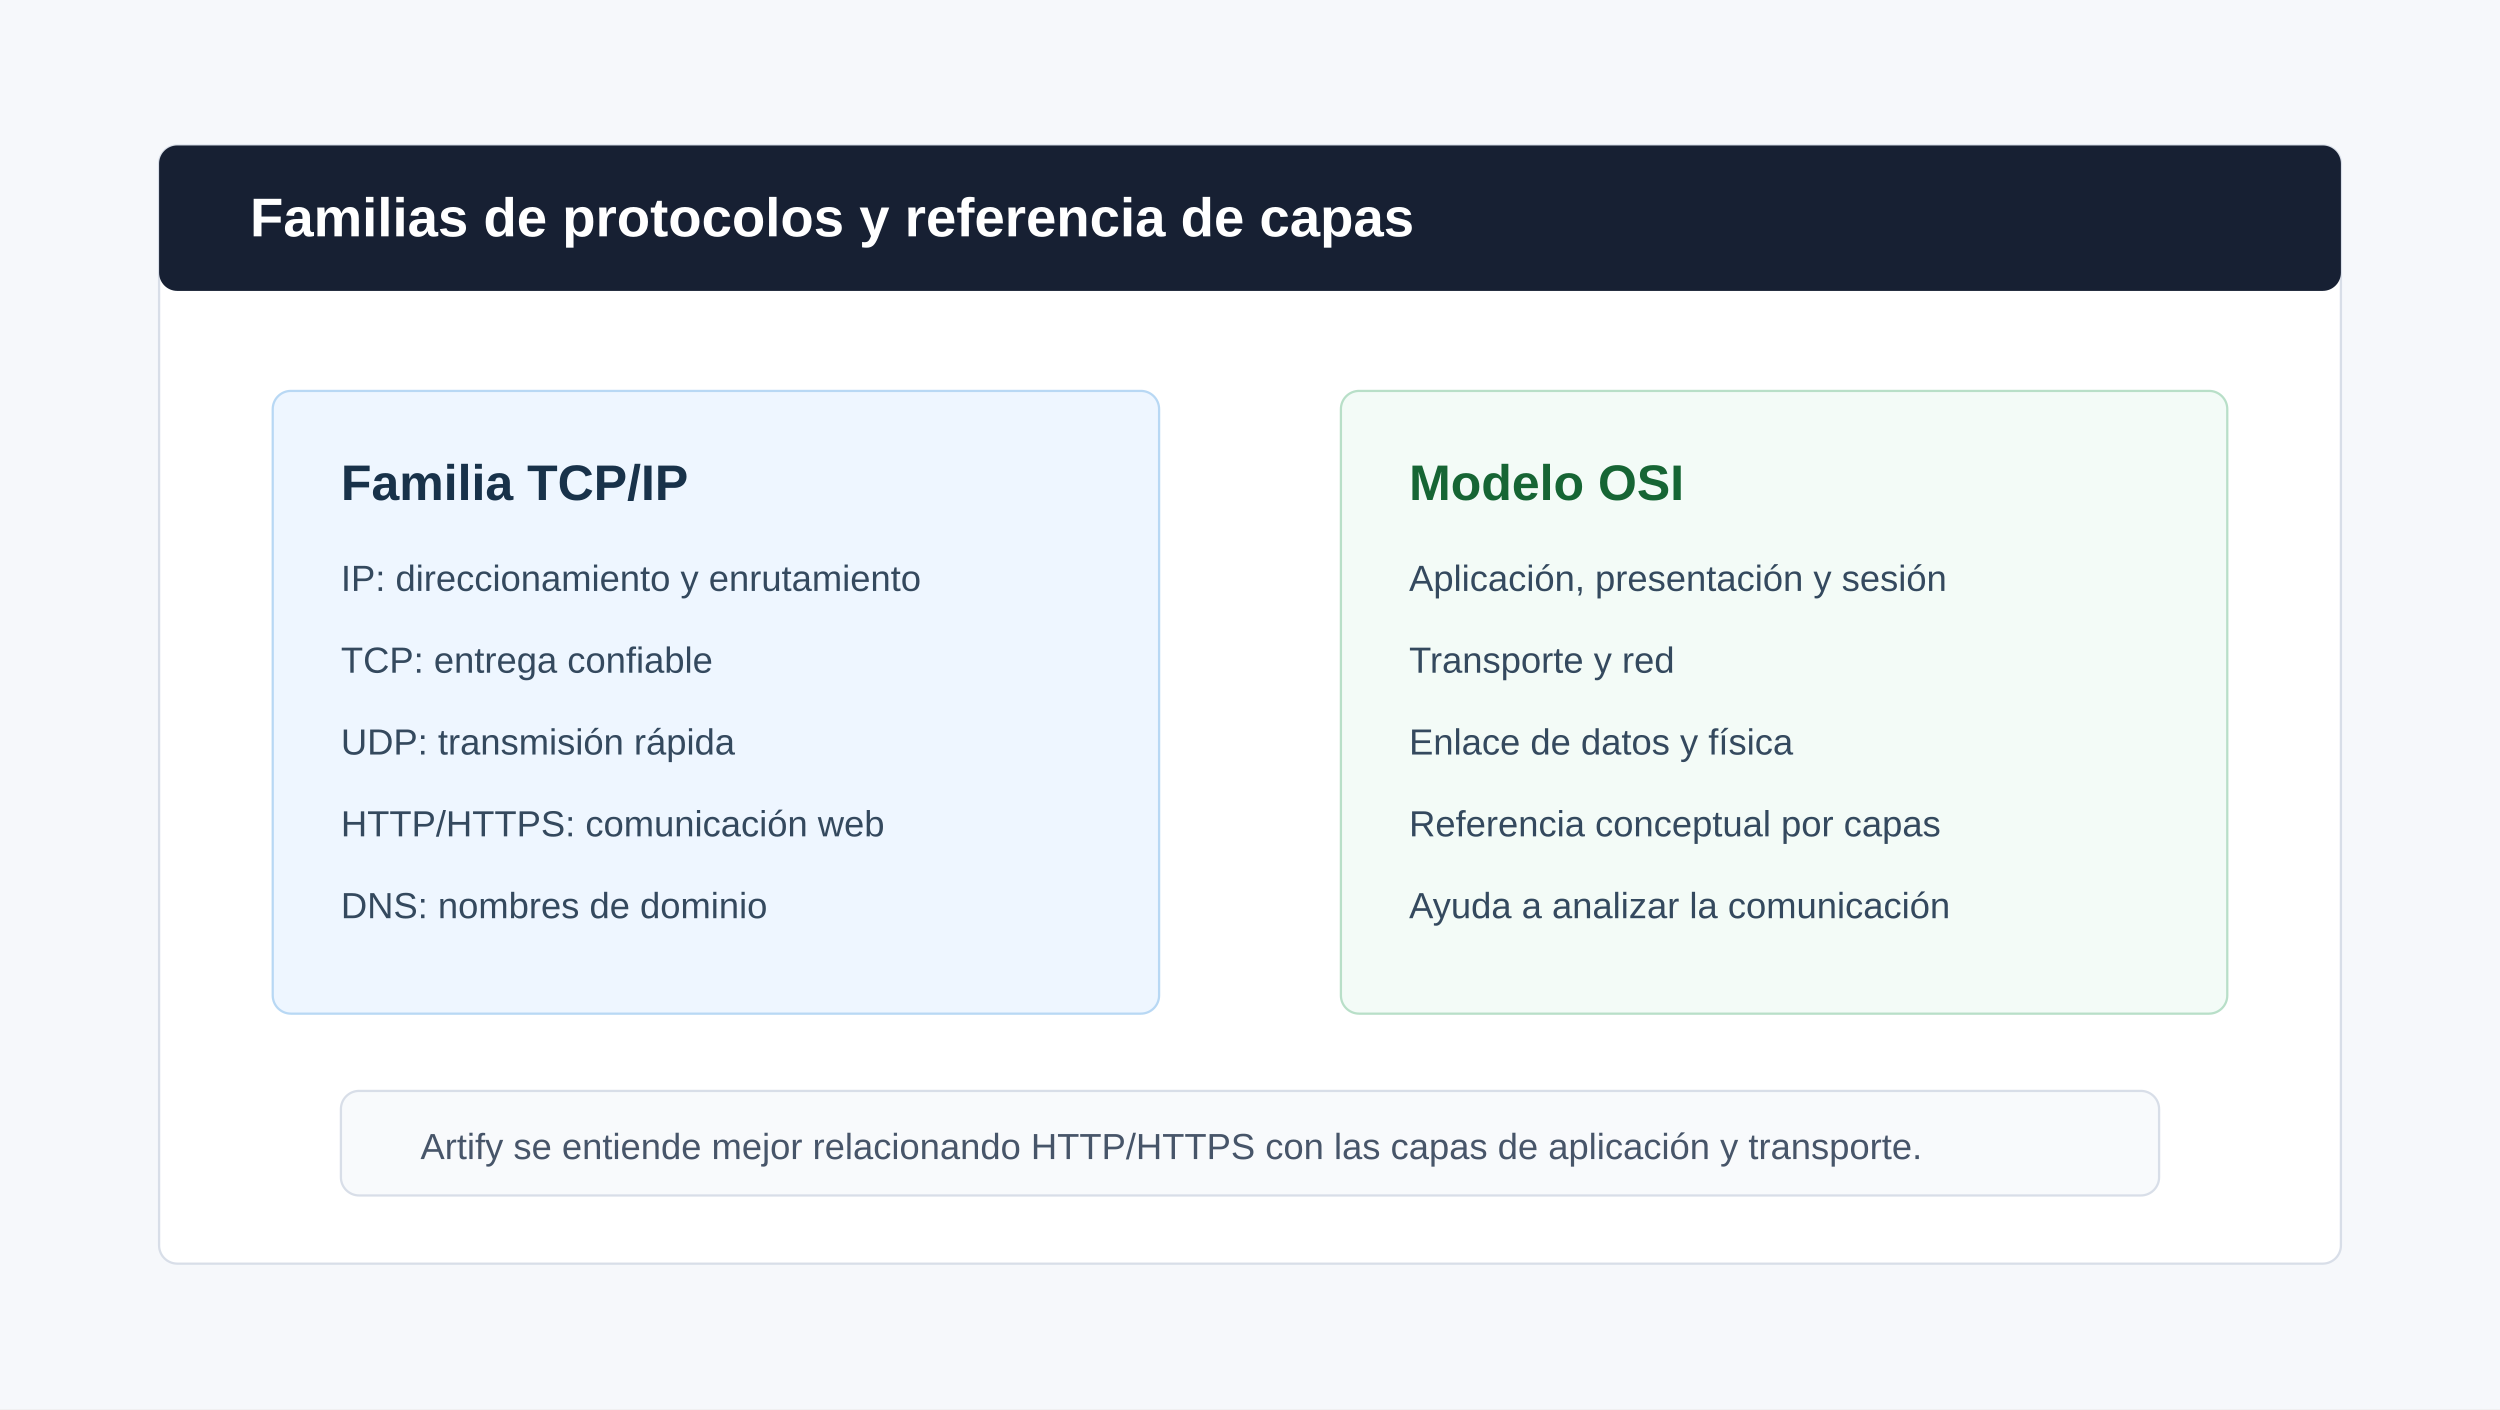
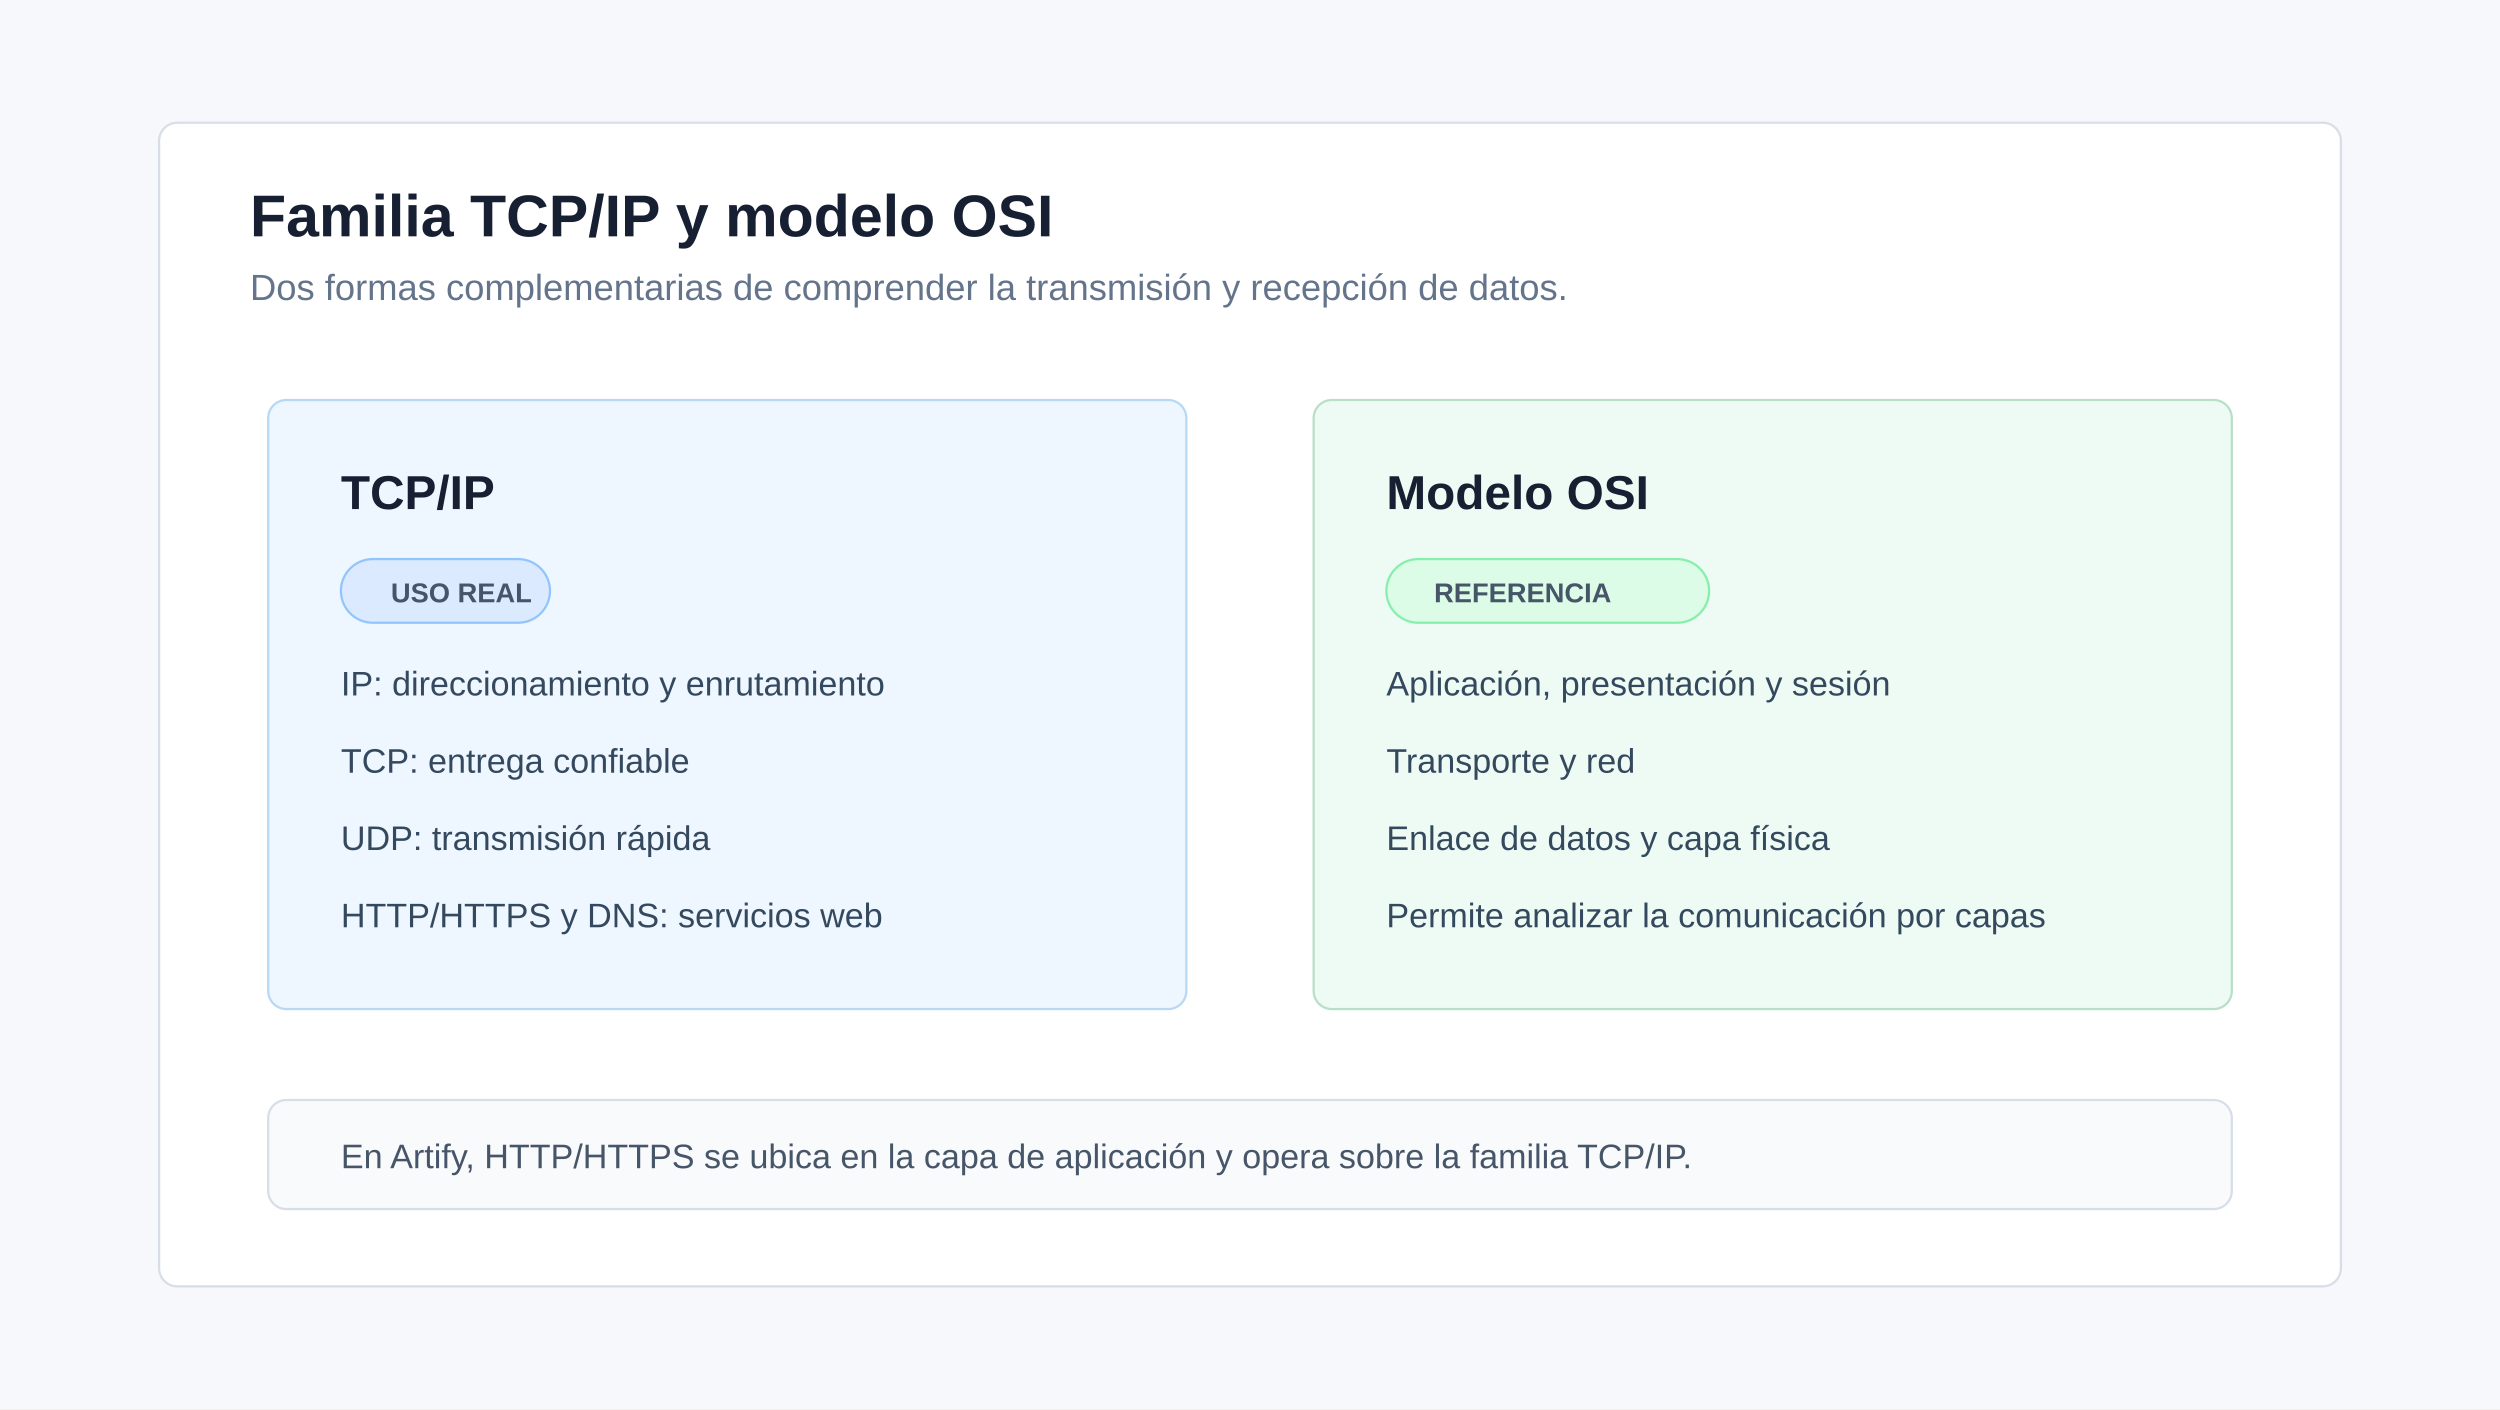
<svg xmlns="http://www.w3.org/2000/svg" width="1100" height="620" viewBox="0 0 1100 620" role="img" aria-labelledby="title desc">
+   <defs>
+     <style>
+       .title { font: 700 26px Arial, Helvetica, sans-serif; fill: #172033; }
+       .subtitle { font: 400 16px Arial, Helvetica, sans-serif; fill: #64748b; }
+       .section { font: 700 21px Arial, Helvetica, sans-serif; fill: #172033; }
+       .item { font: 400 15px Arial, Helvetica, sans-serif; fill: #34495e; }
+       .tag { font: 700 12px Arial, Helvetica, sans-serif; fill: #475569; }
+       .note { font: 400 15px Arial, Helvetica, sans-serif; fill: #475569; }
+     </style>
+   </defs>
  <rect width="1100" height="620" fill="#f6f8fb" />
-   <rect x="70" y="64" width="960" height="492" rx="8" fill="#ffffff" stroke="#d8dee8" />
-   <rect x="70" y="64" width="960" height="64" rx="8" fill="#172033" />
-   <text x="110" y="104" font-family="Arial, Helvetica, sans-serif" font-size="24" font-weight="700" fill="#ffffff">Familias de protocolos y referencia de capas</text>
-   <rect x="120" y="172" width="390" height="274" rx="8" fill="#eef6ff" stroke="#b8d8f4" />
-   <text x="150" y="220" font-family="Arial, Helvetica, sans-serif" font-size="22" font-weight="700" fill="#18324a">Familia TCP/IP</text>
-   <text x="150" y="260" font-family="Arial, Helvetica, sans-serif" font-size="16" fill="#34495e">IP: direccionamiento y enrutamiento</text>
-   <text x="150" y="296" font-family="Arial, Helvetica, sans-serif" font-size="16" fill="#34495e">TCP: entrega confiable</text>
-   <text x="150" y="332" font-family="Arial, Helvetica, sans-serif" font-size="16" fill="#34495e">UDP: transmisión rápida</text>
-   <text x="150" y="368" font-family="Arial, Helvetica, sans-serif" font-size="16" fill="#34495e">HTTP/HTTPS: comunicación web</text>
-   <text x="150" y="404" font-family="Arial, Helvetica, sans-serif" font-size="16" fill="#34495e">DNS: nombres de dominio</text>
-   <rect x="590" y="172" width="390" height="274" rx="8" fill="#f3fbf7" stroke="#b8dfc8" />
-   <text x="620" y="220" font-family="Arial, Helvetica, sans-serif" font-size="22" font-weight="700" fill="#166534">Modelo OSI</text>
-   <text x="620" y="260" font-family="Arial, Helvetica, sans-serif" font-size="16" fill="#34495e">Aplicación, presentación y sesión</text>
-   <text x="620" y="296" font-family="Arial, Helvetica, sans-serif" font-size="16" fill="#34495e">Transporte y red</text>
-   <text x="620" y="332" font-family="Arial, Helvetica, sans-serif" font-size="16" fill="#34495e">Enlace de datos y física</text>
-   <text x="620" y="368" font-family="Arial, Helvetica, sans-serif" font-size="16" fill="#34495e">Referencia conceptual por capas</text>
-   <text x="620" y="404" font-family="Arial, Helvetica, sans-serif" font-size="16" fill="#34495e">Ayuda a analizar la comunicación</text>
-   <rect x="150" y="480" width="800" height="46" rx="8" fill="#f8fafc" stroke="#d8dee8" />
-   <text x="185" y="510" font-family="Arial, Helvetica, sans-serif" font-size="16" fill="#475569">Artify se entiende mejor relacionando HTTP/HTTPS con las capas de aplicación y transporte.</text>
+   <rect x="70" y="54" width="960" height="512" rx="8" fill="#ffffff" stroke="#d8dee8" />
+   <text x="110" y="104" class="title">Familia TCP/IP y modelo OSI</text>
+   <text x="110" y="132" class="subtitle">Dos formas complementarias de comprender la transmisión y recepción de datos.</text>
+   <rect x="118" y="176" width="404" height="268" rx="8" fill="#eef6ff" stroke="#b8d8f4" />
+   <text x="150" y="224" class="section">TCP/IP</text>
+   <rect x="150" y="246" width="92" height="28" rx="14" fill="#dbeafe" stroke="#93c5fd" />
+   <text x="172" y="265" class="tag">USO REAL</text>
+   <text x="150" y="306" class="item">IP: direccionamiento y enrutamiento</text>
+   <text x="150" y="340" class="item">TCP: entrega confiable</text>
+   <text x="150" y="374" class="item">UDP: transmisión rápida</text>
+   <text x="150" y="408" class="item">HTTP/HTTPS y DNS: servicios web</text>
+   <rect x="578" y="176" width="404" height="268" rx="8" fill="#eefbf4" stroke="#b8dfc8" />
+   <text x="610" y="224" class="section">Modelo OSI</text>
+   <rect x="610" y="246" width="142" height="28" rx="14" fill="#dcfce7" stroke="#86efac" />
+   <text x="631" y="265" class="tag">REFERENCIA</text>
+   <text x="610" y="306" class="item">Aplicación, presentación y sesión</text>
+   <text x="610" y="340" class="item">Transporte y red</text>
+   <text x="610" y="374" class="item">Enlace de datos y capa física</text>
+   <text x="610" y="408" class="item">Permite analizar la comunicación por capas</text>
+   <rect x="118" y="484" width="864" height="48" rx="8" fill="#f8fafc" stroke="#d8dee8" />
+   <text x="150" y="514" class="note">En Artify, HTTP/HTTPS se ubica en la capa de aplicación y opera sobre la familia TCP/IP.</text>
</svg>
